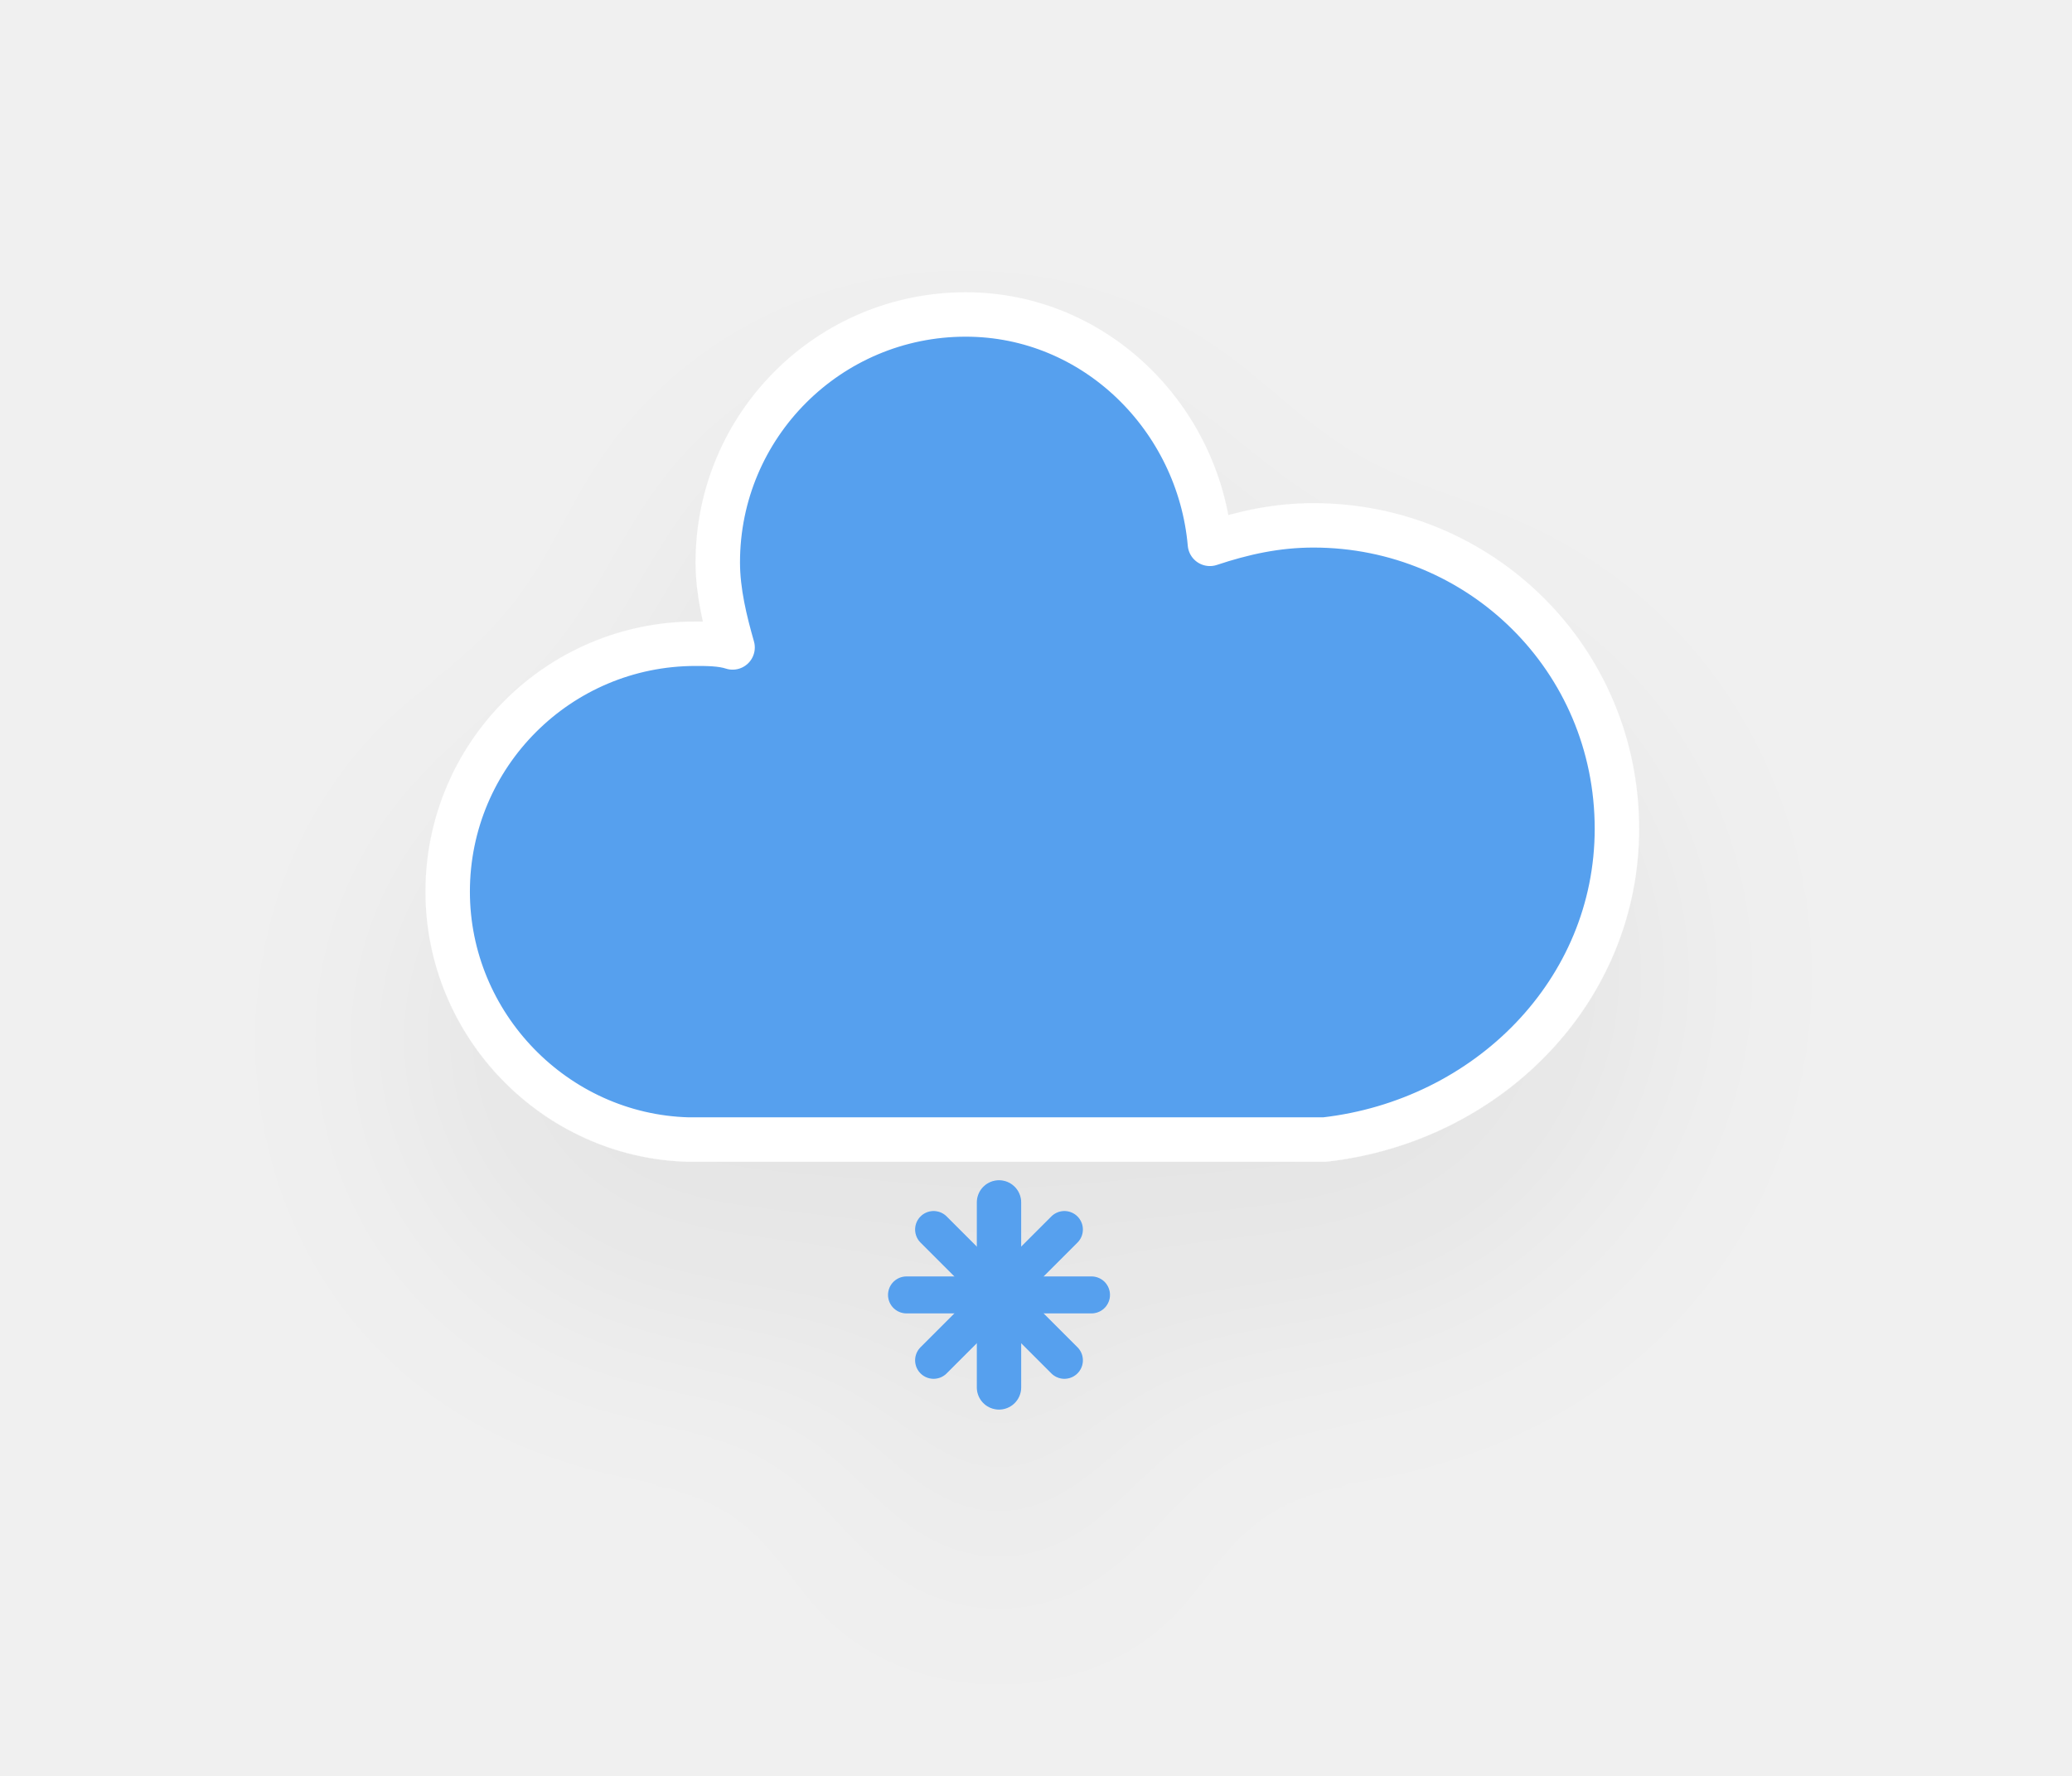
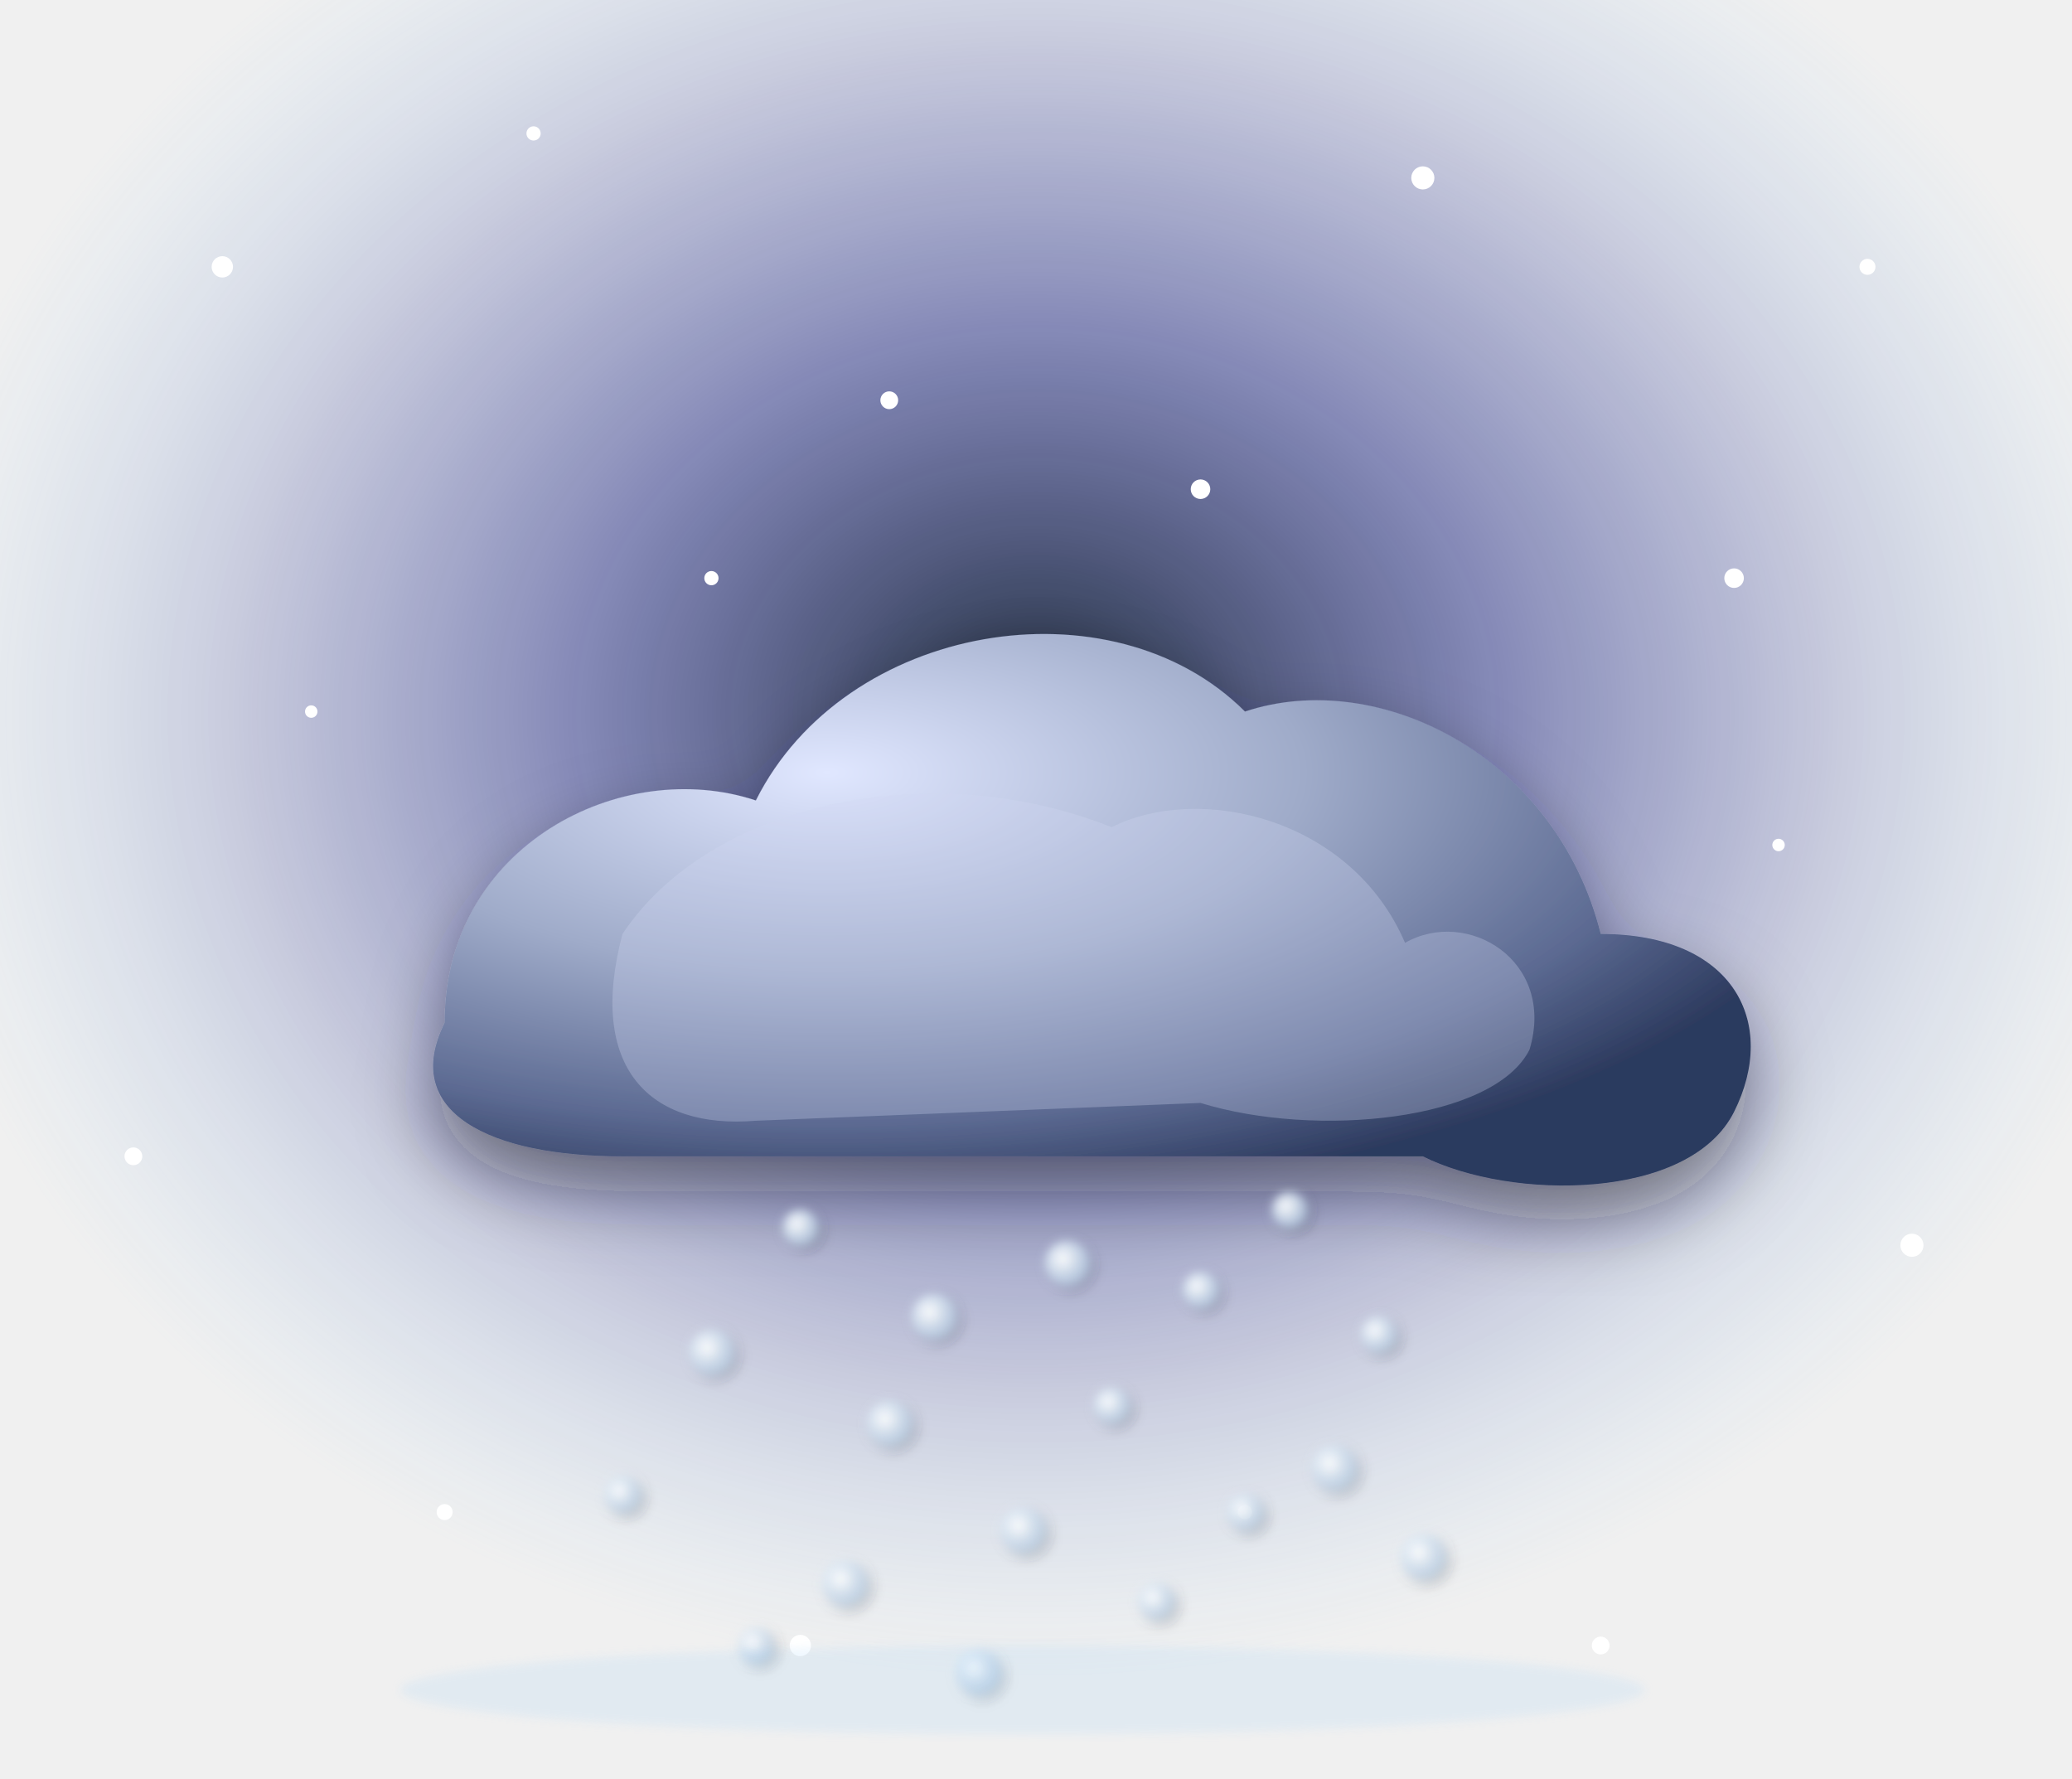
- <svg xmlns="http://www.w3.org/2000/svg" width="56" height="48" version="1.1">
+ <svg xmlns="http://www.w3.org/2000/svg" width="233" height="200" viewBox="0 0 233 200">
  <defs>
-     <filter id="blur" x="-.247" y="-.269" width="1.494" height="1.676">
-       <feGaussianBlur in="SourceAlpha" stdDeviation="3" />
-       <feOffset dx="0" dy="4" result="offsetblur" />
-       <feComponentTransfer>
-         <feFuncA slope="0.05" type="linear" />
-       </feComponentTransfer>
-       <feMerge>
-         <feMergeNode />
-         <feMergeNode in="SourceGraphic" />
-       </feMerge>
+     <radialGradient id="bgNight" cx="50%" cy="40%" r="55%">
+       <stop offset="0%" stop-color="#0D1B2A" stop-opacity="0.9" />
+       <stop offset="40%" stop-color="#1A237E" stop-opacity="0.5" />
+       <stop offset="70%" stop-color="#283593" stop-opacity="0.2" />
+       <stop offset="100%" stop-color="#64B5F6" stop-opacity="0" />
+     </radialGradient>
+     <radialGradient id="cloudNight" cx="30%" cy="25%" r="80%">
+       <stop offset="0%" stop-color="#E0E7FF" />
+       <stop offset="45%" stop-color="#9FABC9" />
+       <stop offset="80%" stop-color="#5C6A92" />
+       <stop offset="100%" stop-color="#2C3A5E" />
+     </radialGradient>
+     <radialGradient id="snowflakeNight" cx="40%" cy="40%" r="60%">
+       <stop offset="0%" stop-color="#FFFFFF" stop-opacity="1" />
+       <stop offset="100%" stop-color="#C0D8F0" stop-opacity="0.6" />
+     </radialGradient>
+     <filter id="cloudShadowNight" x="-20%" y="-20%" width="140%" height="140%">
+       <feDropShadow dx="0" dy="4" stdDeviation="4" flood-color="#0A1128" flood-opacity="0.5" />
    </filter>
-     <style type="text/css">
-       
-       /*
- ** CLOUDS
- */
-       @keyframes am-weather-cloud-2 {
-         0% {
-           -webkit-transform: translate(0px, 0px);
-           -moz-transform: translate(0px, 0px);
-           -ms-transform: translate(0px, 0px);
-           transform: translate(0px, 0px);
-         }
+     <filter id="snowGlowNight" x="-50%" y="-50%" width="200%" height="200%">
+       <feGaussianBlur stdDeviation="0.5" />
+     </filter>
+     <filter id="snowShadowNight" x="-30%" y="-30%" width="160%" height="160%">
+       <feDropShadow dx="0.5" dy="0.5" stdDeviation="0.5" flood-color="#0A1128" flood-opacity="0.5" />
+     </filter>
+   </defs>
+   <style>
+     .bgLayerNight {
+       animation: bgPulseNight 8s ease-in-out infinite;
+     }
+     .cloudMoveNight {
+       animation: cloudFloatNight 6s ease-in-out infinite;
+     }
+     .snowflakeNight {
+       animation: fallLightSnowNight 4s ease-in-out infinite;
+       filter: url(#snowShadowNight);
+     }
+     .twinkleStar { animation: twinkle 3s ease-in-out infinite; }
+     .twinkleStarSlow { animation: twinkle 5s ease-in-out infinite; }
+     
+     /* Opóźnienia dla rzadkich płatków – zachowane */
+     .s1 { animation-delay: 0s; }
+     .s2 { animation-delay: 0.6s; }
+     .s3 { animation-delay: 1.2s; }
+     .s4 { animation-delay: 1.8s; }
+     .s5 { animation-delay: 2.4s; }
+     .s6 { animation-delay: 3.0s; }
+     .s7 { animation-delay: 0.3s; }
+     .s8 { animation-delay: 0.9s; }
+     .s9 { animation-delay: 1.5s; }
+     .s10 { animation-delay: 2.1s; }
+     .s11 { animation-delay: 2.7s; }
+     .s12 { animation-delay: 3.3s; }
+     .s13 { animation-delay: 0.5s; }
+     .s14 { animation-delay: 1.1s; }
+     .s15 { animation-delay: 1.7s; }
+     .s16 { animation-delay: 2.3s; }
+     .s17 { animation-delay: 2.9s; }
+     .s18 { animation-delay: 3.5s; }

-         50% {
-           -webkit-transform: translate(2px, 0px);
-           -moz-transform: translate(2px, 0px);
-           -ms-transform: translate(2px, 0px);
-           transform: translate(2px, 0px);
-         }
- 
-         100% {
-           -webkit-transform: translate(0px, 0px);
-           -moz-transform: translate(0px, 0px);
-           -ms-transform: translate(0px, 0px);
-           transform: translate(0px, 0px);
-         }
-       }
- 
-       .am-weather-cloud-2 {
-         -webkit-animation-name: am-weather-cloud-2;
-         -moz-animation-name: am-weather-cloud-2;
-         animation-name: am-weather-cloud-2;
-         -webkit-animation-duration: 3s;
-         -moz-animation-duration: 3s;
-         animation-duration: 3s;
-         -webkit-animation-timing-function: linear;
-         -moz-animation-timing-function: linear;
-         animation-timing-function: linear;
-         -webkit-animation-iteration-count: infinite;
-         -moz-animation-iteration-count: infinite;
-         animation-iteration-count: infinite;
-       }
- 
-       /*
- ** SNOW
- */
-       @keyframes am-weather-snow {
-         0% {
-           -webkit-transform: translate(0.0px, 0);
-           -moz-transform: translate(0.0px, 0);
-           -ms-transform: translate(0.0px, 0);
-           transform: translate(0.0px, 0);
-         }
- 
-         33.33% {
-           -webkit-transform: translate(-1.2px, 2px);
-           -moz-transform: translate(-1.2px, 2px);
-           -ms-transform: translate(-1.2px, 2px);
-           transform: translate(-1.2px, 2px);
-         }
- 
-         66.66% {
-           -webkit-transform: translate(1.4px, 4px);
-           -moz-transform: translate(1.4px, 4px);
-           -ms-transform: translate(1.4px, 4px);
-           transform: translate(1.4px, 4px);
-           opacity: 1;
-         }
- 
-         100% {
-           -webkit-transform: translate(-1.6px, 6px);
-           -moz-transform: translate(-1.6px, 6px);
-           -ms-transform: translate(-1.6px, 6px);
-           transform: translate(-1.6px, 6px);
-           opacity: 0;
-         }
-       }
- 
-       .am-weather-snow-1 {
-         -webkit-animation-name: am-weather-snow;
-         -moz-animation-name: am-weather-snow;
-         -ms-animation-name: am-weather-snow;
-         animation-name: am-weather-snow;
-         -webkit-animation-duration: 2s;
-         -moz-animation-duration: 2s;
-         -ms-animation-duration: 2s;
-         animation-duration: 2s;
-         -webkit-animation-timing-function: linear;
-         -moz-animation-timing-function: linear;
-         -ms-animation-timing-function: linear;
-         animation-timing-function: linear;
-         -webkit-animation-iteration-count: infinite;
-         -moz-animation-iteration-count: infinite;
-         -ms-animation-iteration-count: infinite;
-         animation-iteration-count: infinite;
-       }
-       
-     </style>
-   </defs>
-   <g transform="translate(16,-2)" filter="url(#blur)">
-     <g class="am-weather-cloud-3" style="-moz-animation-duration:3s;-moz-animation-iteration-count:infinite;-moz-animation-name:am-weather-cloud-2;-moz-animation-timing-function:linear;-webkit-animation-duration:3s;-webkit-animation-iteration-count:infinite;-webkit-animation-name:am-weather-cloud-2;-webkit-animation-timing-function:linear">
-       <path transform="translate(-20,-11)" d="m47.7 35.4c0-4.6-3.7-8.2-8.2-8.2-1 0-1.9 0.2-2.8 0.5-0.3-3.4-3.1-6.2-6.6-6.2-3.7 0-6.7 3-6.7 6.7 0 0.8 0.2 1.6 0.4 2.3-0.3-0.1-0.7-0.1-1-0.1-3.7 0-6.7 3-6.7 6.7 0 3.6 2.9 6.6 6.5 6.7h17.2c4.4-0.5 7.9-4 7.9-8.4z" fill="#57a0ee" stroke="#fff" stroke-linejoin="round" stroke-width="1.2" />
-     </g>
-     <g class="am-weather-snow-1" style="-moz-animation-duration:2s;-moz-animation-iteration-count:infinite;-moz-animation-name:am-weather-snow;-moz-animation-timing-function:linear;-ms-animation-duration:2s;-ms-animation-iteration-count:infinite;-ms-animation-name:am-weather-snow;-ms-animation-timing-function:linear;-webkit-animation-duration:2s;-webkit-animation-iteration-count:infinite;-webkit-animation-name:am-weather-snow;-webkit-animation-timing-function:linear">
-       <g transform="translate(11,28)" fill="none" stroke="#57a0ee" stroke-linecap="round">
-         <line transform="translate(0,9)" y1="-2.5" y2="2.5" stroke-width="1.2" />
-         <line transform="rotate(45,-10.864,4.5)" y1="-2.5" y2="2.5" />
-         <line transform="rotate(90,-4.5,4.5)" y1="-2.5" y2="2.5" />
-         <line transform="rotate(135,-1.864,4.5)" y1="-2.5" y2="2.5" />
-       </g>
-     </g>
+     @keyframes bgPulseNight {
+       0%,100% { opacity: 0.85; }
+       50% { opacity: 1; }
+     }
+     @keyframes cloudFloatNight {
+       0%,100% { transform: translateX(0) translateY(0); }
+       50% { transform: translateX(-3px) translateY(-2px); }
+     }
+     @keyframes fallLightSnowNight {
+       0% { transform: translateY(-15px) translateX(0) rotate(0deg); opacity: 0; }
+       20% { opacity: 0.8; }
+       80% { opacity: 0.7; }
+       100% { transform: translateY(50px) translateX(-5px) rotate(180deg); opacity: 0; }
+     }
+     @keyframes twinkle {
+       0%,100% { opacity: 0.2; transform: scale(0.8); }
+       50% { opacity: 1; transform: scale(1.2); }
+     }
+   </style>
+   <rect width="233" height="200" fill="url(#bgNight)" class="bgLayerNight" />
+   <g fill="#FFFFFF">
+     <circle cx="25" cy="30" r="1.2" class="twinkleStar" style="animation-delay: 0s" />
+     <circle cx="60" cy="15" r="0.8" class="twinkleStarSlow" style="animation-delay: 0.5s" />
+     <circle cx="100" cy="45" r="1" class="twinkleStar" style="animation-delay: 1.2s" />
+     <circle cx="160" cy="20" r="1.3" class="twinkleStar" style="animation-delay: 2s" />
+     <circle cx="210" cy="30" r="0.9" class="twinkleStarSlow" style="animation-delay: 0.8s" />
+     <circle cx="195" cy="65" r="1.1" class="twinkleStar" style="animation-delay: 1.5s" />
+     <circle cx="35" cy="80" r="0.7" class="twinkleStar" style="animation-delay: 2.5s" />
+     <circle cx="15" cy="130" r="1" class="twinkleStarSlow" style="animation-delay: 0.3s" />
+     <circle cx="50" cy="170" r="0.9" class="twinkleStar" style="animation-delay: 1.8s" />
+     <circle cx="90" cy="185" r="1.2" class="twinkleStar" style="animation-delay: 2.2s" />
+     <circle cx="140" cy="170" r="0.8" class="twinkleStarSlow" style="animation-delay: 0.6s" />
+     <circle cx="180" cy="185" r="1" class="twinkleStar" style="animation-delay: 1.1s" />
+     <circle cx="215" cy="140" r="1.3" class="twinkleStar" style="animation-delay: 2.8s" />
+     <circle cx="175" cy="105" r="0.9" class="twinkleStarSlow" style="animation-delay: 1.4s" />
+     <circle cx="55" cy="105" r="0.6" class="twinkleStar" style="animation-delay: 3s" />
+     <circle cx="135" cy="55" r="1.1" class="twinkleStar" style="animation-delay: 0.9s" />
+     <circle cx="80" cy="65" r="0.8" class="twinkleStarSlow" style="animation-delay: 1.7s" />
+     <circle cx="200" cy="95" r="0.7" class="twinkleStar" style="animation-delay: 2.3s" />
  </g>
+   <g class="cloudMoveNight" filter="url(#cloudShadowNight)">
+     <path d="M 50,115               C 50,95 70,85 85,90               C 95,70 125,65 140,80               C 155,75 175,85 180,105               C 195,105 200,115 195,125               C 190,135 170,135 160,130               L 70,130               C 55,130 45,125 50,115 Z" fill="url(#cloudNight)" />
+     <path d="M 70,105 C 80,90 105,85 125,93 C 135,88 152,92 158,106 C 165,102 175,108 172,118 C 168,126 148,128 135,124 L 85,126 C 73,127 66,120 70,105 Z" fill="#D0D8F0" opacity="0.3" />
+   </g>
+   <g filter="url(#snowGlowNight)">
+     <circle class="snowflakeNight s1" cx="90" cy="138" r="2" fill="url(#snowflakeNight)" />
+     <circle class="snowflakeNight s2" cx="120" cy="142" r="2.5" fill="url(#snowflakeNight)" />
+     <circle class="snowflakeNight s3" cx="145" cy="136" r="2" fill="url(#snowflakeNight)" />
+     <circle class="snowflakeNight s4" cx="105" cy="148" r="2.5" fill="url(#snowflakeNight)" />
+     <circle class="snowflakeNight s5" cx="135" cy="145" r="2" fill="url(#snowflakeNight)" />
+     <circle class="snowflakeNight s6" cx="80" cy="152" r="2.5" fill="url(#snowflakeNight)" />
+     <circle class="snowflakeNight s7" cx="155" cy="150" r="2" fill="url(#snowflakeNight)" />
+     <circle class="snowflakeNight s8" cx="100" cy="160" r="2.5" fill="url(#snowflakeNight)" />
+     <circle class="snowflakeNight s9" cx="125" cy="158" r="2" fill="url(#snowflakeNight)" />
+     <circle class="snowflakeNight s10" cx="150" cy="165" r="2.5" fill="url(#snowflakeNight)" />
+     <circle class="snowflakeNight s11" cx="70" cy="168" r="2" fill="url(#snowflakeNight)" />
+     <circle class="snowflakeNight s12" cx="115" cy="172" r="2.5" fill="url(#snowflakeNight)" />
+     <circle class="snowflakeNight s13" cx="140" cy="170" r="2" fill="url(#snowflakeNight)" />
+     <circle class="snowflakeNight s14" cx="95" cy="178" r="2.5" fill="url(#snowflakeNight)" />
+     <circle class="snowflakeNight s15" cx="130" cy="180" r="2" fill="url(#snowflakeNight)" />
+     <circle class="snowflakeNight s16" cx="160" cy="175" r="2.5" fill="url(#snowflakeNight)" />
+     <circle class="snowflakeNight s17" cx="85" cy="185" r="2" fill="url(#snowflakeNight)" />
+     <circle class="snowflakeNight s18" cx="110" cy="188" r="2.5" fill="url(#snowflakeNight)" />
+   </g>
+   <ellipse cx="115" cy="190" rx="70" ry="5" fill="#90CAF9" opacity="0.15" filter="url(#snowGlowNight)" />
</svg>
